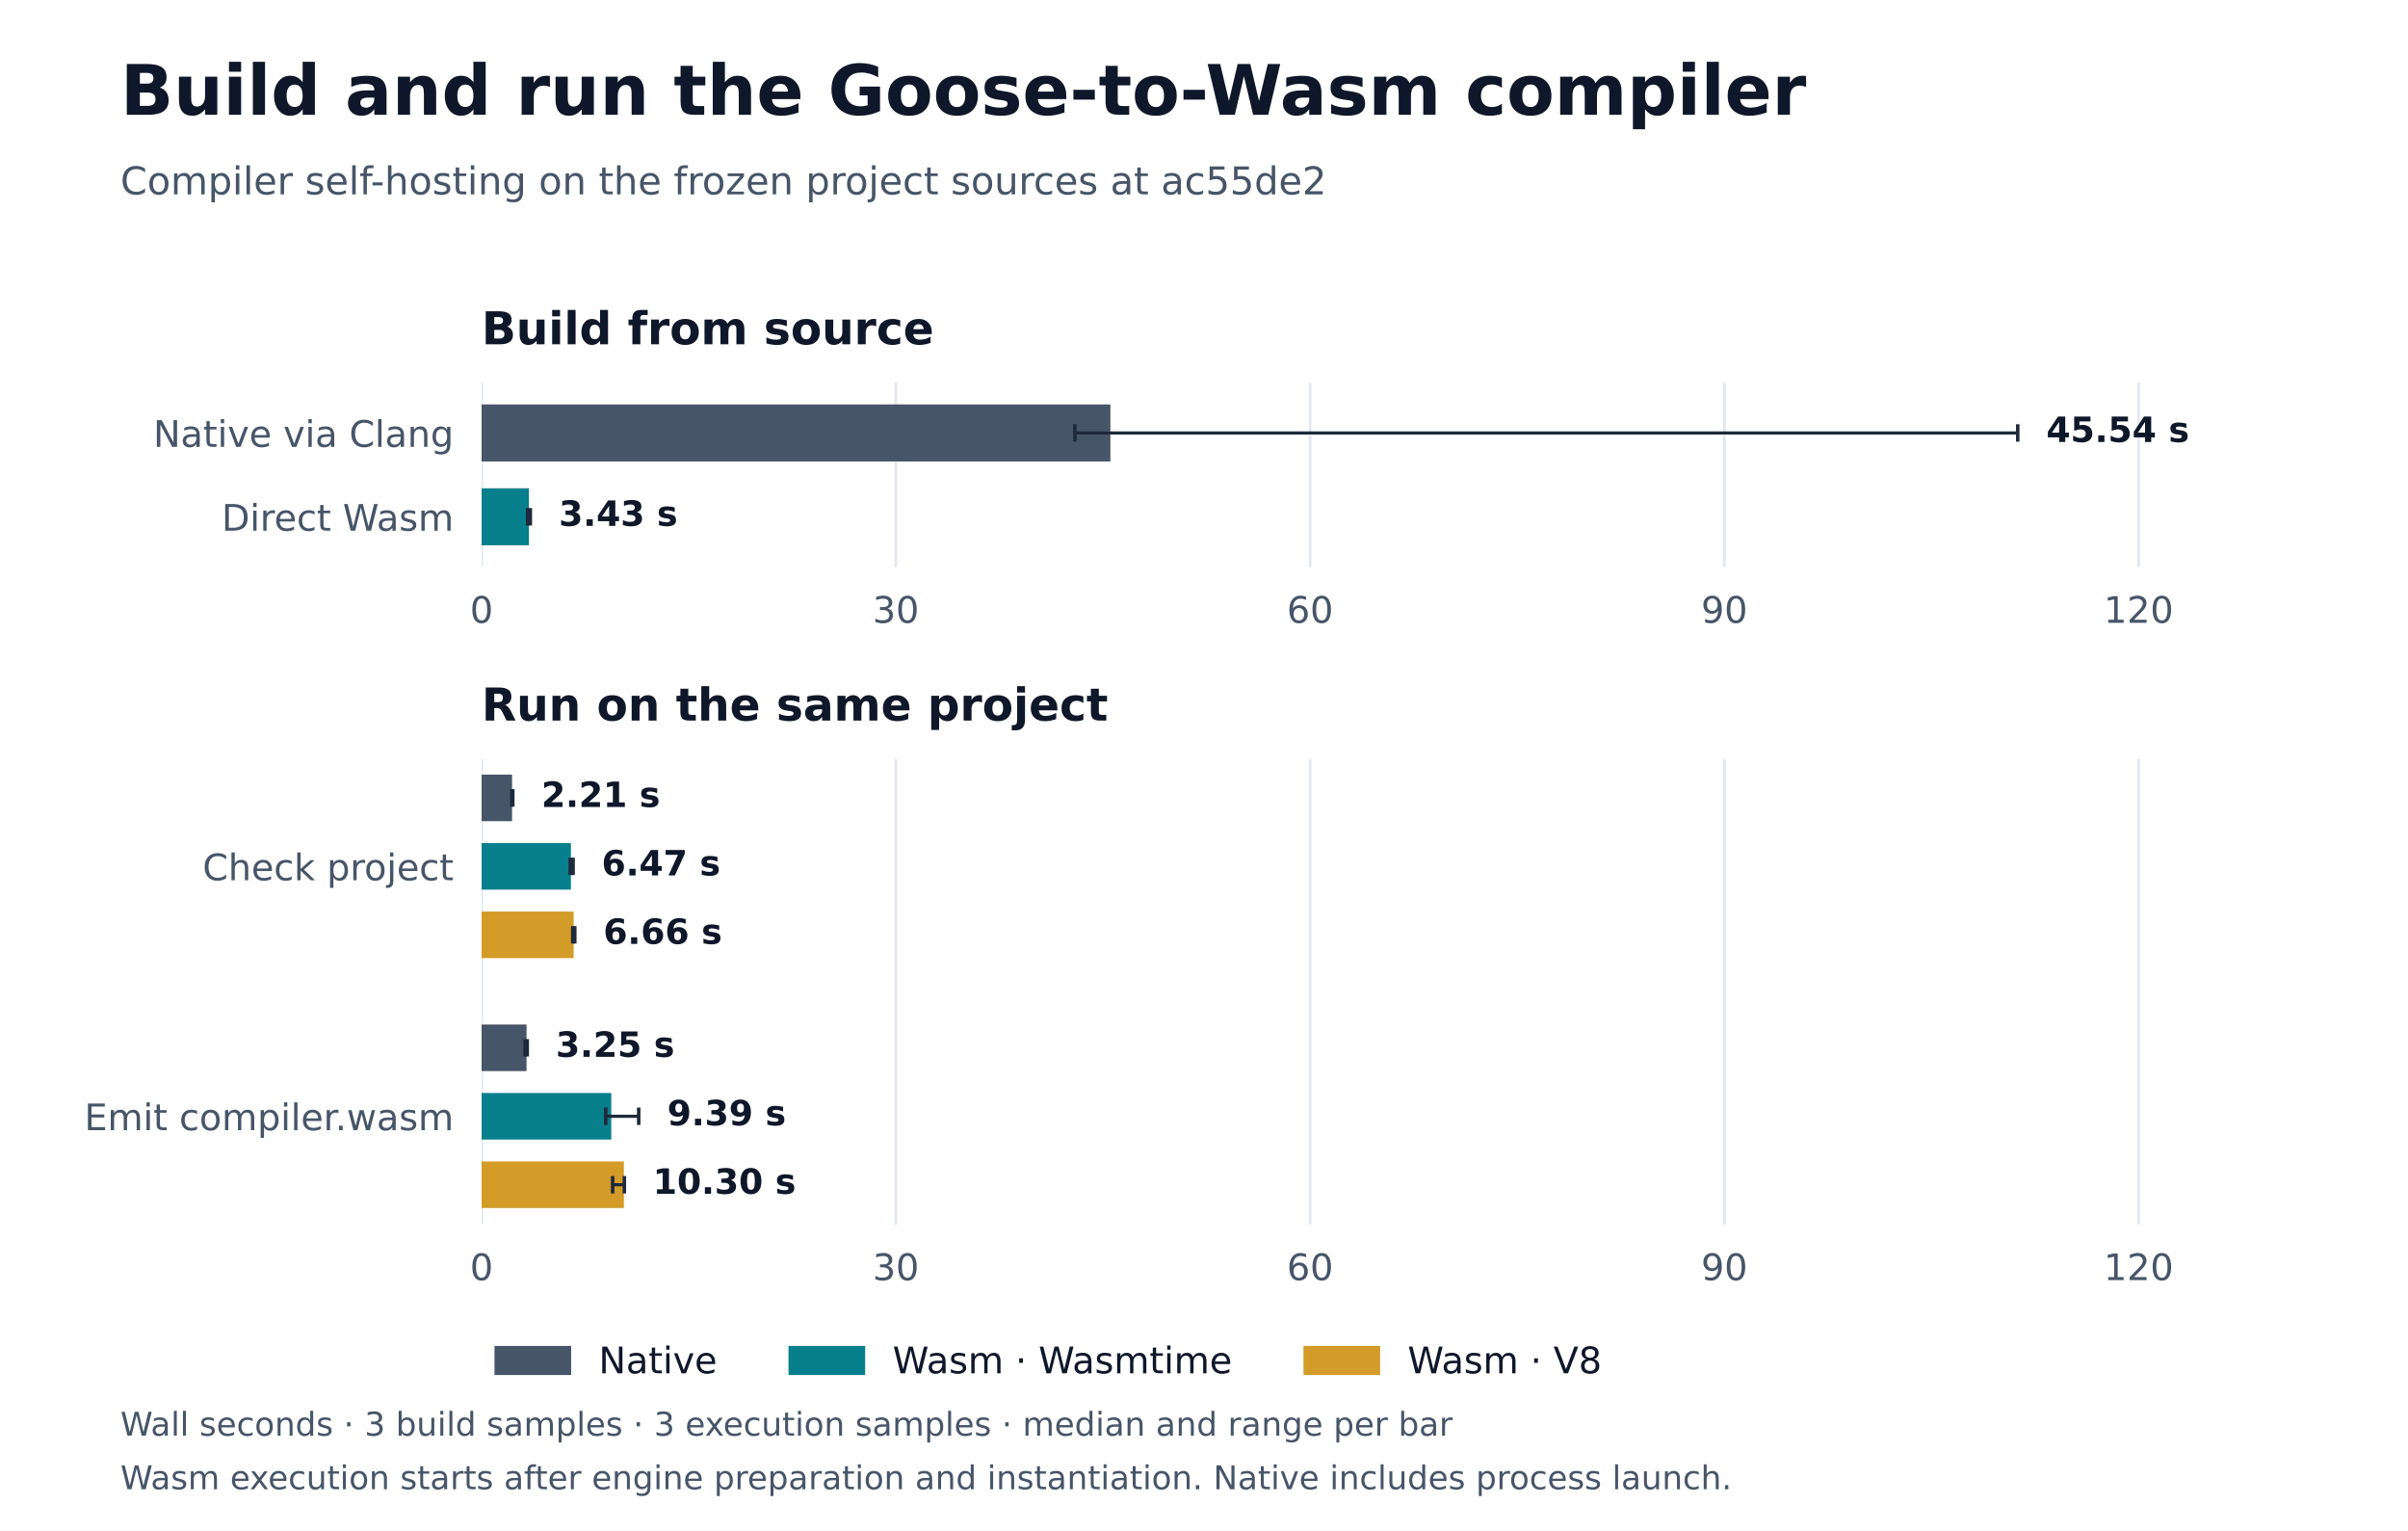
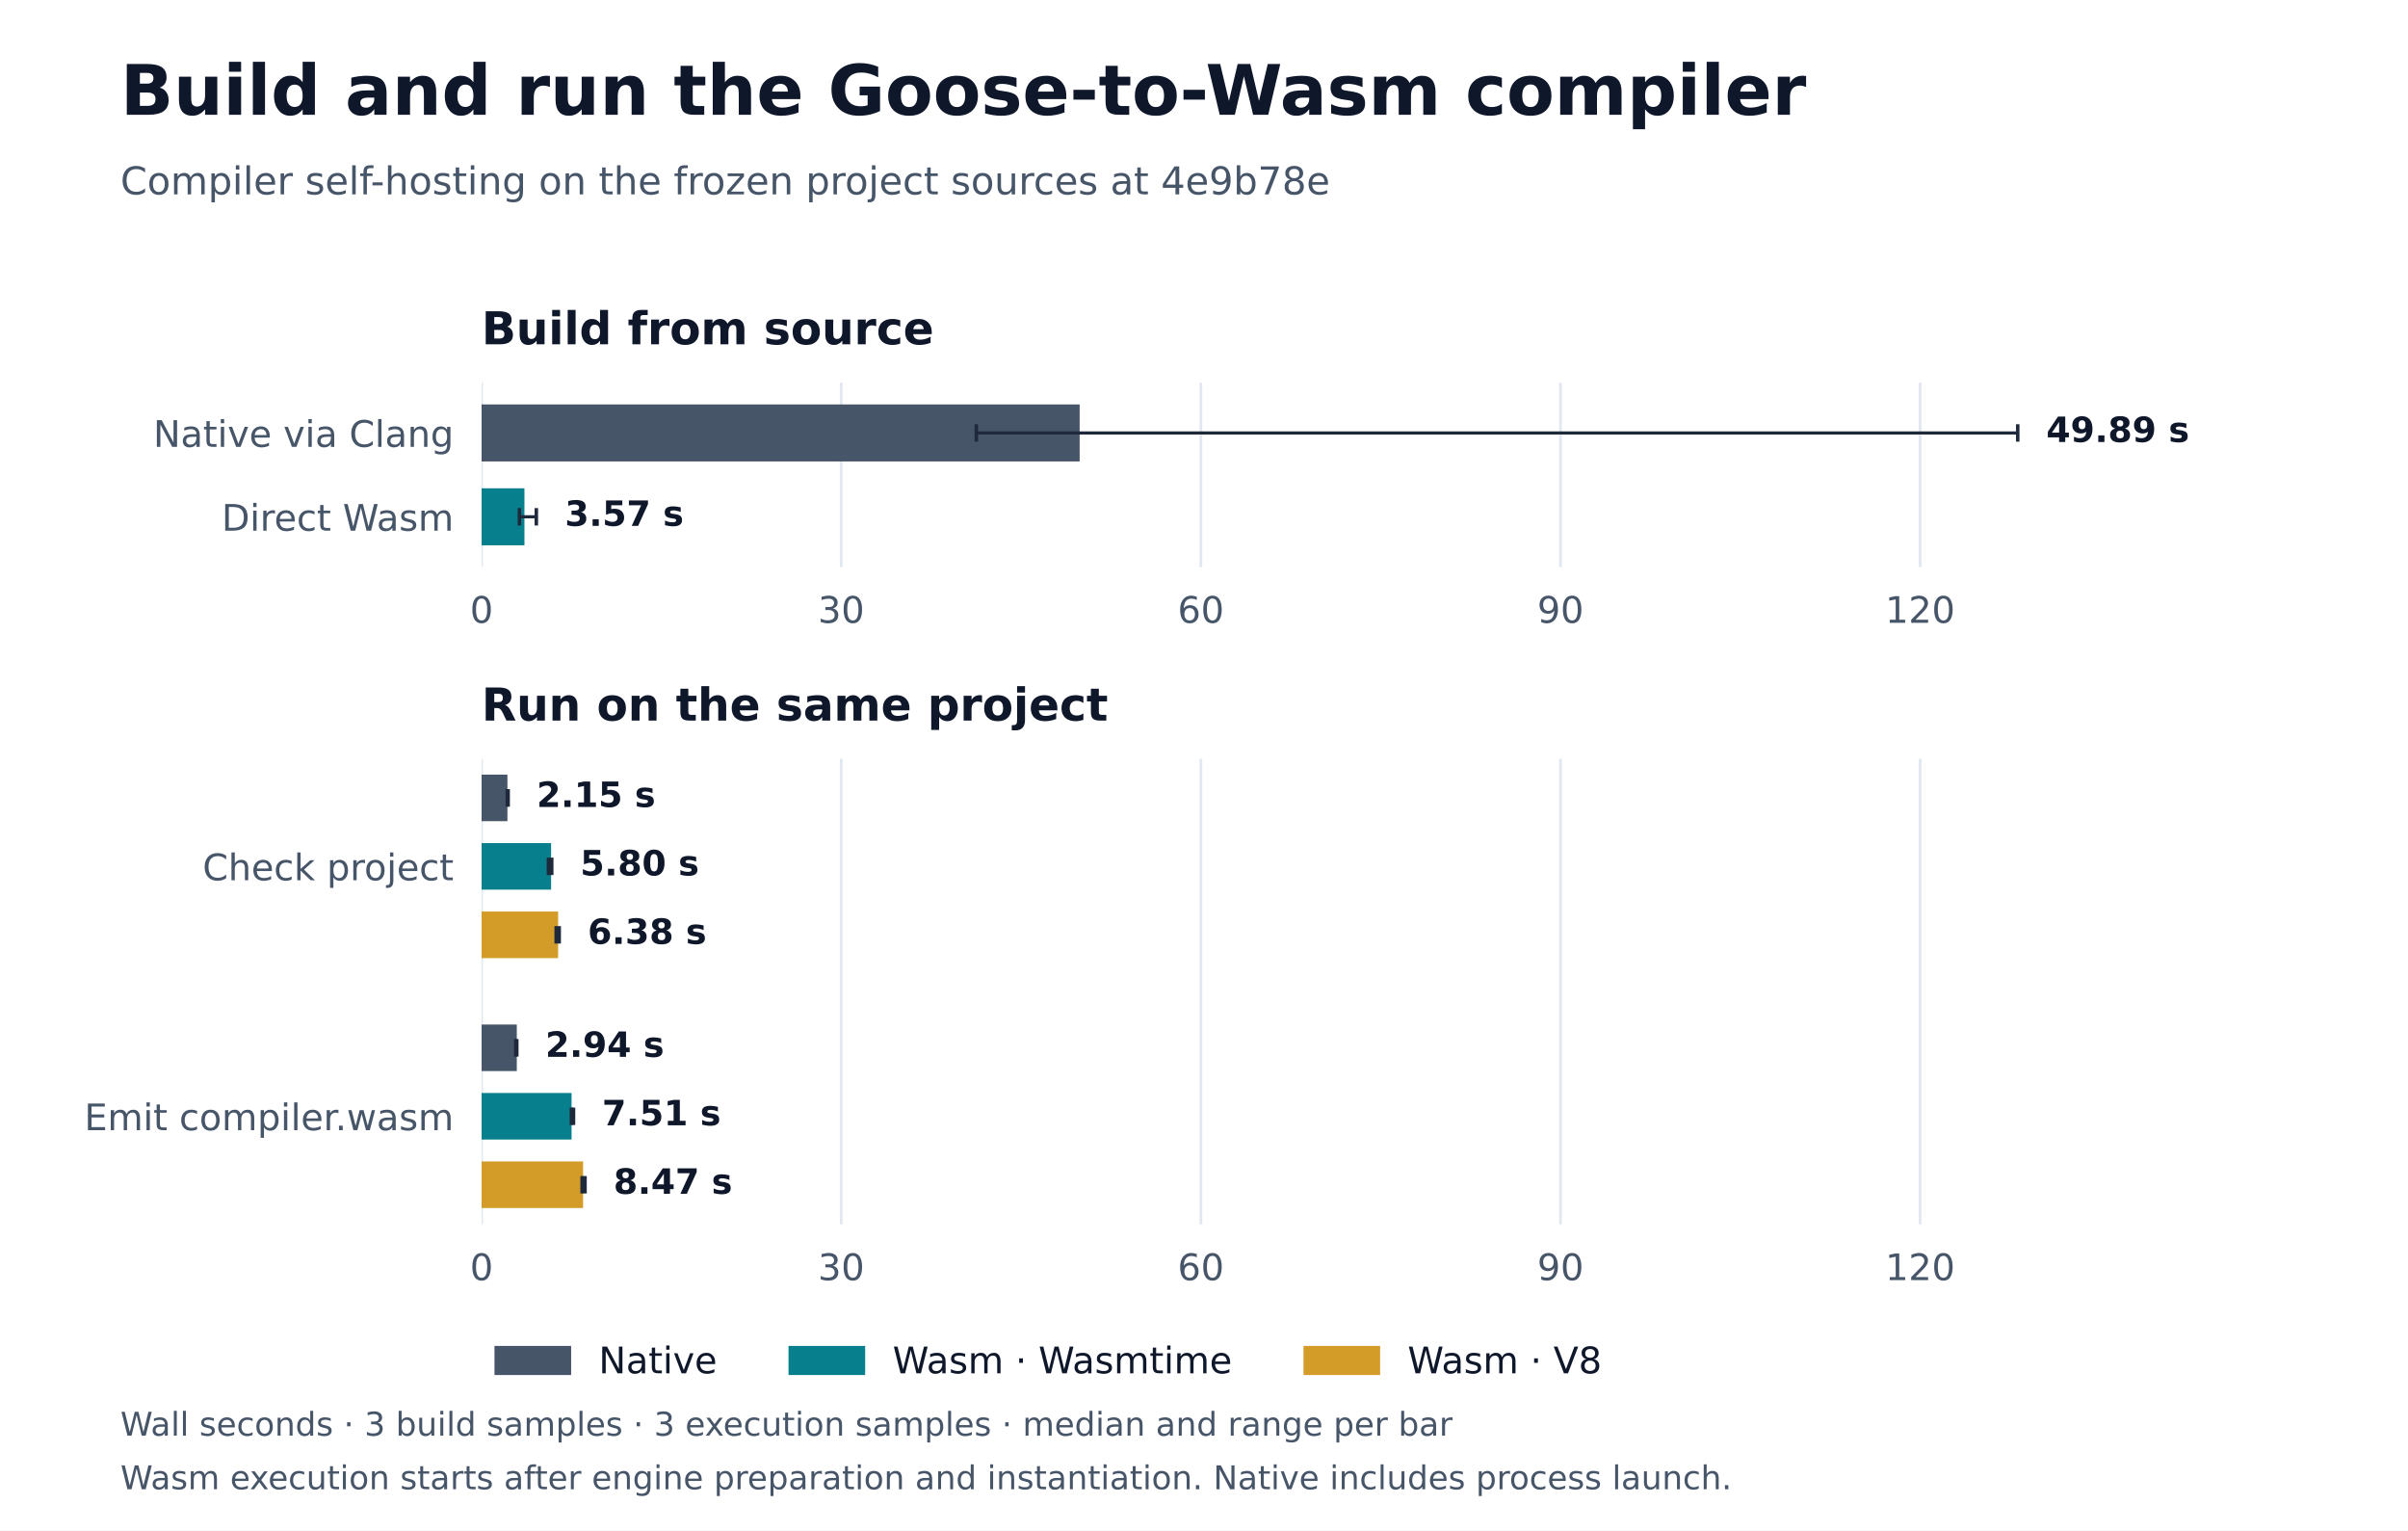
<svg xmlns="http://www.w3.org/2000/svg" xmlns:xlink="http://www.w3.org/1999/xlink" width="691.2pt" height="439.2pt" viewBox="0 0 691.2 439.2" version="1.1">
  <defs>
    <style type="text/css">*{stroke-linejoin: round; stroke-linecap: butt}</style>
  </defs>
  <g id="figure_1">
    <g id="patch_1">
      <path d="M 0 439.2 L 691.2 439.2 L 691.2 0 L 0 0 z " style="fill: #ffffff" />
    </g>
    <g id="axes_1">
      <g id="patch_2">
        <path d="M 138.24 162.735 L 649.728 162.735 L 649.728 109.8 L 138.24 109.8 z " style="fill: #ffffff" />
      </g>
      <g id="matplotlib.axis_1">
        <g id="xtick_1">
          <g id="line2d_1">
            <path d="M 138.24 162.735 L 138.24 109.8 " clip-path="url(#p8ee280f286)" style="fill: none; stroke: #e2e8f0; stroke-width: 0.8; stroke-linecap: square" />
          </g>
          <g id="line2d_2" />
          <g id="text_1">
            <text style="font-size: 10.5px; font-family: 'DejaVu Sans'; text-anchor: middle; fill: #475569" x="138.24" y="178.713" transform="rotate(-0 138.24 178.7125)">0</text>
          </g>
        </g>
        <g id="xtick_2">
          <g id="line2d_3">
-             <path d="M 257.15 162.735 L 257.15 109.8 " clip-path="url(#p8ee280f286)" style="fill: none; stroke: #e2e8f0; stroke-width: 0.8; stroke-linecap: square" />
+             <path d="M 241.471 162.735 L 241.471 109.8 " clip-path="url(#p8ee280f286)" style="fill: none; stroke: #e2e8f0; stroke-width: 0.8; stroke-linecap: square" />
          </g>
          <g id="line2d_4" />
          <g id="text_2">
-             <text style="font-size: 10.5px; font-family: 'DejaVu Sans'; text-anchor: middle; fill: #475569" x="257.15" y="178.713" transform="rotate(-0 257.1497 178.7125)">30</text>
+             <text style="font-size: 10.5px; font-family: 'DejaVu Sans'; text-anchor: middle; fill: #475569" x="241.471" y="178.713" transform="rotate(-0 241.4712 178.7125)">30</text>
          </g>
        </g>
        <g id="xtick_3">
          <g id="line2d_5">
-             <path d="M 376.059 162.735 L 376.059 109.8 " clip-path="url(#p8ee280f286)" style="fill: none; stroke: #e2e8f0; stroke-width: 0.8; stroke-linecap: square" />
+             <path d="M 344.702 162.735 L 344.702 109.8 " clip-path="url(#p8ee280f286)" style="fill: none; stroke: #e2e8f0; stroke-width: 0.8; stroke-linecap: square" />
          </g>
          <g id="line2d_6" />
          <g id="text_3">
-             <text style="font-size: 10.5px; font-family: 'DejaVu Sans'; text-anchor: middle; fill: #475569" x="376.059" y="178.713" transform="rotate(-0 376.0593 178.7125)">60</text>
+             <text style="font-size: 10.5px; font-family: 'DejaVu Sans'; text-anchor: middle; fill: #475569" x="344.702" y="178.713" transform="rotate(-0 344.7024 178.7125)">60</text>
          </g>
        </g>
        <g id="xtick_4">
          <g id="line2d_7">
-             <path d="M 494.969 162.735 L 494.969 109.8 " clip-path="url(#p8ee280f286)" style="fill: none; stroke: #e2e8f0; stroke-width: 0.8; stroke-linecap: square" />
+             <path d="M 447.934 162.735 L 447.934 109.8 " clip-path="url(#p8ee280f286)" style="fill: none; stroke: #e2e8f0; stroke-width: 0.8; stroke-linecap: square" />
          </g>
          <g id="line2d_8" />
          <g id="text_4">
-             <text style="font-size: 10.5px; font-family: 'DejaVu Sans'; text-anchor: middle; fill: #475569" x="494.969" y="178.713" transform="rotate(-0 494.969 178.7125)">90</text>
+             <text style="font-size: 10.5px; font-family: 'DejaVu Sans'; text-anchor: middle; fill: #475569" x="447.934" y="178.713" transform="rotate(-0 447.9336 178.7125)">90</text>
          </g>
        </g>
        <g id="xtick_5">
          <g id="line2d_9">
-             <path d="M 613.879 162.735 L 613.879 109.8 " clip-path="url(#p8ee280f286)" style="fill: none; stroke: #e2e8f0; stroke-width: 0.8; stroke-linecap: square" />
+             <path d="M 551.165 162.735 L 551.165 109.8 " clip-path="url(#p8ee280f286)" style="fill: none; stroke: #e2e8f0; stroke-width: 0.8; stroke-linecap: square" />
          </g>
          <g id="line2d_10" />
          <g id="text_5">
-             <text style="font-size: 10.5px; font-family: 'DejaVu Sans'; text-anchor: middle; fill: #475569" x="613.879" y="178.713" transform="rotate(-0 613.8786 178.7125)">120</text>
+             <text style="font-size: 10.5px; font-family: 'DejaVu Sans'; text-anchor: middle; fill: #475569" x="551.165" y="178.713" transform="rotate(-0 551.1648 178.7125)">120</text>
          </g>
        </g>
      </g>
      <g id="matplotlib.axis_2">
        <g id="ytick_1">
          <g id="line2d_11" />
          <g id="text_6">
            <text style="font-size: 10.5px; font-family: 'DejaVu Sans'; text-anchor: end; fill: #475569" x="130.24" y="128.226" transform="rotate(-0 130.24 128.226)">Native via Clang</text>
          </g>
        </g>
        <g id="ytick_2">
          <g id="line2d_12" />
          <g id="text_7">
            <text style="font-size: 10.5px; font-family: 'DejaVu Sans'; text-anchor: end; fill: #475569" x="130.24" y="152.287" transform="rotate(-0 130.24 152.2874)">Direct Wasm</text>
          </g>
        </g>
      </g>
      <g id="patch_3">
-         <path d="M 138.24 116.056 L 318.727 116.056 L 318.727 132.418 L 138.24 132.418 z " clip-path="url(#p8ee280f286)" style="fill: #475569" />
+         <path d="M 138.24 116.056 L 309.907 116.056 L 309.907 132.418 L 138.24 132.418 z " clip-path="url(#p8ee280f286)" style="fill: #475569" />
      </g>
      <g id="patch_4">
-         <path d="M 138.24 140.117 L 151.818 140.117 L 151.818 156.479 L 138.24 156.479 z " clip-path="url(#p8ee280f286)" style="fill: #087f8c" />
+         <path d="M 138.24 140.117 L 150.538 140.117 L 150.538 156.479 L 138.24 156.479 z " clip-path="url(#p8ee280f286)" style="fill: #087f8c" />
      </g>
      <g id="LineCollection_1">
-         <path d="M 308.547 124.237 L 579.178 124.237 " clip-path="url(#p8ee280f286)" style="fill: none; stroke: #1e293b; stroke-width: 0.9" />
+         <path d="M 280.246 124.237 L 579.178 124.237 " clip-path="url(#p8ee280f286)" style="fill: none; stroke: #1e293b; stroke-width: 0.9" />
      </g>
      <g id="line2d_13">
        <defs>
          <path id="m0acf684bec" d="M 0 2.5 L 0 -2.5 " style="stroke: #1e293b" />
        </defs>
        <g clip-path="url(#p8ee280f286)">
-           <use xlink:href="#m0acf684bec" x="308.547" y="124.237" style="fill: #1f77b4; stroke: #1e293b" />
+           <use xlink:href="#m0acf684bec" x="280.246" y="124.237" style="fill: #1f77b4; stroke: #1e293b" />
        </g>
      </g>
      <g id="line2d_14">
        <g clip-path="url(#p8ee280f286)">
          <use xlink:href="#m0acf684bec" x="579.178" y="124.237" style="fill: #1f77b4; stroke: #1e293b" />
        </g>
      </g>
      <g id="LineCollection_2">
-         <path d="M 151.437 148.298 L 152.228 148.298 " clip-path="url(#p8ee280f286)" style="fill: none; stroke: #1e293b; stroke-width: 0.9" />
+         <path d="M 149.089 148.298 L 153.951 148.298 " clip-path="url(#p8ee280f286)" style="fill: none; stroke: #1e293b; stroke-width: 0.9" />
      </g>
      <g id="line2d_15">
        <g clip-path="url(#p8ee280f286)">
-           <use xlink:href="#m0acf684bec" x="151.437" y="148.298" style="fill: #1f77b4; stroke: #1e293b" />
+           <use xlink:href="#m0acf684bec" x="149.089" y="148.298" style="fill: #1f77b4; stroke: #1e293b" />
        </g>
      </g>
      <g id="line2d_16">
        <g clip-path="url(#p8ee280f286)">
-           <use xlink:href="#m0acf684bec" x="152.228" y="148.298" style="fill: #1f77b4; stroke: #1e293b" />
+           <use xlink:href="#m0acf684bec" x="153.951" y="148.298" style="fill: #1f77b4; stroke: #1e293b" />
        </g>
      </g>
      <g id="text_8">
-         <text style="font-weight: 700; font-size: 10px; font-family: 'DejaVu Sans'; text-anchor: start; fill: #0f172a" x="587.362" y="126.834" transform="rotate(-0 587.3617 126.8345)">45.54 s</text>
+         <text style="font-weight: 700; font-size: 10px; font-family: 'DejaVu Sans'; text-anchor: start; fill: #0f172a" x="587.362" y="126.834" transform="rotate(-0 587.3617 126.8345)">49.89 s</text>
      </g>
      <g id="text_9">
-         <text style="font-weight: 700; font-size: 10px; font-family: 'DejaVu Sans'; text-anchor: start; fill: #0f172a" x="160.412" y="150.896" transform="rotate(-0 160.4118 150.8958)">3.43 s</text>
+         <text style="font-weight: 700; font-size: 10px; font-family: 'DejaVu Sans'; text-anchor: start; fill: #0f172a" x="162.134" y="150.896" transform="rotate(-0 162.1345 150.8958)">3.57 s</text>
      </g>
      <g id="text_10">
        <text style="font-weight: 700; font-size: 13px; font-family: 'DejaVu Sans'; text-anchor: start; fill: #0f172a" x="138.24" y="98.8" transform="rotate(-0 138.24 98.8)">Build from source</text>
      </g>
    </g>
    <g id="axes_2">
      <g id="patch_5">
        <path d="M 138.24 351.36 L 649.728 351.36 L 649.728 217.762 L 138.24 217.762 z " style="fill: #ffffff" />
      </g>
      <g id="matplotlib.axis_3">
        <g id="xtick_6">
          <g id="line2d_17">
            <path d="M 138.24 351.36 L 138.24 217.762 " clip-path="url(#p224face17b)" style="fill: none; stroke: #e2e8f0; stroke-width: 0.8; stroke-linecap: square" />
          </g>
          <g id="line2d_18" />
          <g id="text_11">
            <text style="font-size: 10.5px; font-family: 'DejaVu Sans'; text-anchor: middle; fill: #475569" x="138.24" y="367.338" transform="rotate(-0 138.24 367.3375)">0</text>
          </g>
        </g>
        <g id="xtick_7">
          <g id="line2d_19">
-             <path d="M 257.15 351.36 L 257.15 217.762 " clip-path="url(#p224face17b)" style="fill: none; stroke: #e2e8f0; stroke-width: 0.8; stroke-linecap: square" />
+             <path d="M 241.471 351.36 L 241.471 217.762 " clip-path="url(#p224face17b)" style="fill: none; stroke: #e2e8f0; stroke-width: 0.8; stroke-linecap: square" />
          </g>
          <g id="line2d_20" />
          <g id="text_12">
-             <text style="font-size: 10.5px; font-family: 'DejaVu Sans'; text-anchor: middle; fill: #475569" x="257.15" y="367.338" transform="rotate(-0 257.1497 367.3375)">30</text>
+             <text style="font-size: 10.5px; font-family: 'DejaVu Sans'; text-anchor: middle; fill: #475569" x="241.471" y="367.338" transform="rotate(-0 241.4712 367.3375)">30</text>
          </g>
        </g>
        <g id="xtick_8">
          <g id="line2d_21">
-             <path d="M 376.059 351.36 L 376.059 217.762 " clip-path="url(#p224face17b)" style="fill: none; stroke: #e2e8f0; stroke-width: 0.8; stroke-linecap: square" />
+             <path d="M 344.702 351.36 L 344.702 217.762 " clip-path="url(#p224face17b)" style="fill: none; stroke: #e2e8f0; stroke-width: 0.8; stroke-linecap: square" />
          </g>
          <g id="line2d_22" />
          <g id="text_13">
-             <text style="font-size: 10.5px; font-family: 'DejaVu Sans'; text-anchor: middle; fill: #475569" x="376.059" y="367.338" transform="rotate(-0 376.0593 367.3375)">60</text>
+             <text style="font-size: 10.5px; font-family: 'DejaVu Sans'; text-anchor: middle; fill: #475569" x="344.702" y="367.338" transform="rotate(-0 344.7024 367.3375)">60</text>
          </g>
        </g>
        <g id="xtick_9">
          <g id="line2d_23">
-             <path d="M 494.969 351.36 L 494.969 217.762 " clip-path="url(#p224face17b)" style="fill: none; stroke: #e2e8f0; stroke-width: 0.8; stroke-linecap: square" />
+             <path d="M 447.934 351.36 L 447.934 217.762 " clip-path="url(#p224face17b)" style="fill: none; stroke: #e2e8f0; stroke-width: 0.8; stroke-linecap: square" />
          </g>
          <g id="line2d_24" />
          <g id="text_14">
-             <text style="font-size: 10.5px; font-family: 'DejaVu Sans'; text-anchor: middle; fill: #475569" x="494.969" y="367.338" transform="rotate(-0 494.969 367.3375)">90</text>
+             <text style="font-size: 10.5px; font-family: 'DejaVu Sans'; text-anchor: middle; fill: #475569" x="447.934" y="367.338" transform="rotate(-0 447.9336 367.3375)">90</text>
          </g>
        </g>
        <g id="xtick_10">
          <g id="line2d_25">
-             <path d="M 613.879 351.36 L 613.879 217.762 " clip-path="url(#p224face17b)" style="fill: none; stroke: #e2e8f0; stroke-width: 0.8; stroke-linecap: square" />
+             <path d="M 551.165 351.36 L 551.165 217.762 " clip-path="url(#p224face17b)" style="fill: none; stroke: #e2e8f0; stroke-width: 0.8; stroke-linecap: square" />
          </g>
          <g id="line2d_26" />
          <g id="text_15">
-             <text style="font-size: 10.5px; font-family: 'DejaVu Sans'; text-anchor: middle; fill: #475569" x="613.879" y="367.338" transform="rotate(-0 613.8786 367.3375)">120</text>
+             <text style="font-size: 10.5px; font-family: 'DejaVu Sans'; text-anchor: middle; fill: #475569" x="551.165" y="367.338" transform="rotate(-0 551.1648 367.3375)">120</text>
          </g>
        </g>
      </g>
      <g id="matplotlib.axis_4">
        <g id="ytick_3">
          <g id="line2d_27" />
          <g id="text_16">
            <text style="font-size: 10.5px; font-family: 'DejaVu Sans'; text-anchor: end; fill: #475569" x="130.24" y="252.597" transform="rotate(-0 130.24 252.5967)">Check project</text>
          </g>
        </g>
        <g id="ytick_4">
          <g id="line2d_28" />
          <g id="text_17">
            <text style="font-size: 10.5px; font-family: 'DejaVu Sans'; text-anchor: end; fill: #475569" x="130.24" y="324.307" transform="rotate(-0 130.24 324.3073)">Emit compiler.wasm</text>
          </g>
        </g>
      </g>
      <g id="patch_6">
-         <path d="M 138.24 222.281 L 146.99 222.281 L 146.99 235.641 L 138.24 235.641 z " clip-path="url(#p224face17b)" style="fill: #475569" />
+         <path d="M 138.24 222.281 L 145.654 222.281 L 145.654 235.641 L 138.24 235.641 z " clip-path="url(#p224face17b)" style="fill: #475569" />
      </g>
      <g id="patch_7">
-         <path d="M 138.24 241.928 L 163.878 241.928 L 163.878 255.287 L 138.24 255.287 z " clip-path="url(#p224face17b)" style="fill: #087f8c" />
+         <path d="M 138.24 241.928 L 158.189 241.928 L 158.189 255.287 L 138.24 255.287 z " clip-path="url(#p224face17b)" style="fill: #087f8c" />
      </g>
      <g id="patch_8">
-         <path d="M 138.24 261.574 L 164.657 261.574 L 164.657 274.934 L 138.24 274.934 z " clip-path="url(#p224face17b)" style="fill: #d39b28" />
+         <path d="M 138.24 261.574 L 160.204 261.574 L 160.204 274.934 L 138.24 274.934 z " clip-path="url(#p224face17b)" style="fill: #d39b28" />
      </g>
      <g id="patch_9">
-         <path d="M 138.24 293.992 L 151.134 293.992 L 151.134 307.351 L 138.24 307.351 z " clip-path="url(#p224face17b)" style="fill: #475569" />
+         <path d="M 138.24 293.992 L 148.342 293.992 L 148.342 307.351 L 138.24 307.351 z " clip-path="url(#p224face17b)" style="fill: #475569" />
      </g>
      <g id="patch_10">
-         <path d="M 138.24 313.638 L 175.459 313.638 L 175.459 326.998 L 138.24 326.998 z " clip-path="url(#p224face17b)" style="fill: #087f8c" />
+         <path d="M 138.24 313.638 L 164.068 313.638 L 164.068 326.998 L 138.24 326.998 z " clip-path="url(#p224face17b)" style="fill: #087f8c" />
      </g>
      <g id="patch_11">
-         <path d="M 138.24 333.285 L 179.083 333.285 L 179.083 346.645 L 138.24 346.645 z " clip-path="url(#p224face17b)" style="fill: #d39b28" />
+         <path d="M 138.24 333.285 L 167.369 333.285 L 167.369 346.645 L 138.24 346.645 z " clip-path="url(#p224face17b)" style="fill: #d39b28" />
      </g>
      <g id="LineCollection_3">
-         <path d="M 146.913 228.961 L 147.195 228.961 " clip-path="url(#p224face17b)" style="fill: none; stroke: #1e293b; stroke-width: 0.9" />
+         <path d="M 145.613 228.961 L 145.858 228.961 " clip-path="url(#p224face17b)" style="fill: none; stroke: #1e293b; stroke-width: 0.9" />
      </g>
      <g id="line2d_29">
        <g clip-path="url(#p224face17b)">
-           <use xlink:href="#m0acf684bec" x="146.913" y="228.961" style="fill: #1f77b4; stroke: #1e293b" />
+           <use xlink:href="#m0acf684bec" x="145.613" y="228.961" style="fill: #1f77b4; stroke: #1e293b" />
        </g>
      </g>
      <g id="line2d_30">
        <g clip-path="url(#p224face17b)">
-           <use xlink:href="#m0acf684bec" x="147.195" y="228.961" style="fill: #1f77b4; stroke: #1e293b" />
+           <use xlink:href="#m0acf684bec" x="145.858" y="228.961" style="fill: #1f77b4; stroke: #1e293b" />
        </g>
      </g>
      <g id="LineCollection_4">
-         <path d="M 163.692 248.608 L 164.502 248.608 " clip-path="url(#p224face17b)" style="fill: none; stroke: #1e293b; stroke-width: 0.9" />
+         <path d="M 157.425 248.608 L 158.372 248.608 " clip-path="url(#p224face17b)" style="fill: none; stroke: #1e293b; stroke-width: 0.9" />
      </g>
      <g id="line2d_31">
        <g clip-path="url(#p224face17b)">
-           <use xlink:href="#m0acf684bec" x="163.692" y="248.608" style="fill: #1f77b4; stroke: #1e293b" />
+           <use xlink:href="#m0acf684bec" x="157.425" y="248.608" style="fill: #1f77b4; stroke: #1e293b" />
        </g>
      </g>
      <g id="line2d_32">
        <g clip-path="url(#p224face17b)">
-           <use xlink:href="#m0acf684bec" x="164.502" y="248.608" style="fill: #1f77b4; stroke: #1e293b" />
+           <use xlink:href="#m0acf684bec" x="158.372" y="248.608" style="fill: #1f77b4; stroke: #1e293b" />
        </g>
      </g>
      <g id="LineCollection_5">
-         <path d="M 164.4 268.254 L 164.993 268.254 " clip-path="url(#p224face17b)" style="fill: none; stroke: #1e293b; stroke-width: 0.9" />
+         <path d="M 159.646 268.254 L 160.513 268.254 " clip-path="url(#p224face17b)" style="fill: none; stroke: #1e293b; stroke-width: 0.9" />
      </g>
      <g id="line2d_33">
        <g clip-path="url(#p224face17b)">
-           <use xlink:href="#m0acf684bec" x="164.4" y="268.254" style="fill: #1f77b4; stroke: #1e293b" />
+           <use xlink:href="#m0acf684bec" x="159.646" y="268.254" style="fill: #1f77b4; stroke: #1e293b" />
        </g>
      </g>
      <g id="line2d_34">
        <g clip-path="url(#p224face17b)">
-           <use xlink:href="#m0acf684bec" x="164.993" y="268.254" style="fill: #1f77b4; stroke: #1e293b" />
+           <use xlink:href="#m0acf684bec" x="160.513" y="268.254" style="fill: #1f77b4; stroke: #1e293b" />
        </g>
      </g>
      <g id="LineCollection_6">
-         <path d="M 150.739 300.671 L 151.341 300.671 " clip-path="url(#p224face17b)" style="fill: none; stroke: #1e293b; stroke-width: 0.9" />
+         <path d="M 148.054 300.671 L 148.343 300.671 " clip-path="url(#p224face17b)" style="fill: none; stroke: #1e293b; stroke-width: 0.9" />
      </g>
      <g id="line2d_35">
        <g clip-path="url(#p224face17b)">
-           <use xlink:href="#m0acf684bec" x="150.739" y="300.671" style="fill: #1f77b4; stroke: #1e293b" />
+           <use xlink:href="#m0acf684bec" x="148.054" y="300.671" style="fill: #1f77b4; stroke: #1e293b" />
        </g>
      </g>
      <g id="line2d_36">
        <g clip-path="url(#p224face17b)">
-           <use xlink:href="#m0acf684bec" x="151.341" y="300.671" style="fill: #1f77b4; stroke: #1e293b" />
+           <use xlink:href="#m0acf684bec" x="148.343" y="300.671" style="fill: #1f77b4; stroke: #1e293b" />
        </g>
      </g>
      <g id="LineCollection_7">
-         <path d="M 173.869 320.318 L 183.334 320.318 " clip-path="url(#p224face17b)" style="fill: none; stroke: #1e293b; stroke-width: 0.9" />
+         <path d="M 164.014 320.318 L 164.625 320.318 " clip-path="url(#p224face17b)" style="fill: none; stroke: #1e293b; stroke-width: 0.9" />
      </g>
      <g id="line2d_37">
        <g clip-path="url(#p224face17b)">
-           <use xlink:href="#m0acf684bec" x="173.869" y="320.318" style="fill: #1f77b4; stroke: #1e293b" />
+           <use xlink:href="#m0acf684bec" x="164.014" y="320.318" style="fill: #1f77b4; stroke: #1e293b" />
        </g>
      </g>
      <g id="line2d_38">
        <g clip-path="url(#p224face17b)">
-           <use xlink:href="#m0acf684bec" x="183.334" y="320.318" style="fill: #1f77b4; stroke: #1e293b" />
+           <use xlink:href="#m0acf684bec" x="164.625" y="320.318" style="fill: #1f77b4; stroke: #1e293b" />
        </g>
      </g>
      <g id="LineCollection_8">
-         <path d="M 175.854 339.965 L 179.22 339.965 " clip-path="url(#p224face17b)" style="fill: none; stroke: #1e293b; stroke-width: 0.9" />
+         <path d="M 167.091 339.965 L 167.923 339.965 " clip-path="url(#p224face17b)" style="fill: none; stroke: #1e293b; stroke-width: 0.9" />
      </g>
      <g id="line2d_39">
        <g clip-path="url(#p224face17b)">
-           <use xlink:href="#m0acf684bec" x="175.854" y="339.965" style="fill: #1f77b4; stroke: #1e293b" />
+           <use xlink:href="#m0acf684bec" x="167.091" y="339.965" style="fill: #1f77b4; stroke: #1e293b" />
        </g>
      </g>
      <g id="line2d_40">
        <g clip-path="url(#p224face17b)">
-           <use xlink:href="#m0acf684bec" x="179.22" y="339.965" style="fill: #1f77b4; stroke: #1e293b" />
+           <use xlink:href="#m0acf684bec" x="167.923" y="339.965" style="fill: #1f77b4; stroke: #1e293b" />
        </g>
      </g>
      <g id="text_18">
-         <text style="font-weight: 700; font-size: 10px; font-family: 'DejaVu Sans'; text-anchor: start; fill: #0f172a" x="155.378" y="231.558" transform="rotate(-0 155.3783 231.5585)">2.21 s</text>
+         <text style="font-weight: 700; font-size: 10px; font-family: 'DejaVu Sans'; text-anchor: start; fill: #0f172a" x="154.042" y="231.558" transform="rotate(-0 154.0417 231.5585)">2.15 s</text>
      </g>
      <g id="text_19">
-         <text style="font-weight: 700; font-size: 10px; font-family: 'DejaVu Sans'; text-anchor: start; fill: #0f172a" x="172.686" y="251.205" transform="rotate(-0 172.6863 251.2052)">6.47 s</text>
+         <text style="font-weight: 700; font-size: 10px; font-family: 'DejaVu Sans'; text-anchor: start; fill: #0f172a" x="166.556" y="251.205" transform="rotate(-0 166.5562 251.2052)">5.80 s</text>
      </g>
      <g id="text_20">
-         <text style="font-weight: 700; font-size: 10px; font-family: 'DejaVu Sans'; text-anchor: start; fill: #0f172a" x="173.177" y="270.852" transform="rotate(-0 173.1771 270.8519)">6.66 s</text>
+         <text style="font-weight: 700; font-size: 10px; font-family: 'DejaVu Sans'; text-anchor: start; fill: #0f172a" x="168.697" y="270.852" transform="rotate(-0 168.6968 270.8519)">6.38 s</text>
      </g>
      <g id="text_21">
-         <text style="font-weight: 700; font-size: 10px; font-family: 'DejaVu Sans'; text-anchor: start; fill: #0f172a" x="159.525" y="303.269" transform="rotate(-0 159.5248 303.2691)">3.25 s</text>
+         <text style="font-weight: 700; font-size: 10px; font-family: 'DejaVu Sans'; text-anchor: start; fill: #0f172a" x="156.526" y="303.269" transform="rotate(-0 156.5263 303.2691)">2.94 s</text>
      </g>
      <g id="text_22">
-         <text style="font-weight: 700; font-size: 10px; font-family: 'DejaVu Sans'; text-anchor: start; fill: #0f172a" x="191.518" y="322.916" transform="rotate(-0 191.5177 322.9158)">9.39 s</text>
+         <text style="font-weight: 700; font-size: 10px; font-family: 'DejaVu Sans'; text-anchor: start; fill: #0f172a" x="172.809" y="322.916" transform="rotate(-0 172.8087 322.9158)">7.51 s</text>
      </g>
      <g id="text_23">
-         <text style="font-weight: 700; font-size: 10px; font-family: 'DejaVu Sans'; text-anchor: start; fill: #0f172a" x="187.404" y="342.563" transform="rotate(-0 187.4043 342.5625)">10.30 s</text>
+         <text style="font-weight: 700; font-size: 10px; font-family: 'DejaVu Sans'; text-anchor: start; fill: #0f172a" x="176.107" y="342.563" transform="rotate(-0 176.1066 342.5625)">8.47 s</text>
      </g>
      <g id="text_24">
        <text style="font-weight: 700; font-size: 13px; font-family: 'DejaVu Sans'; text-anchor: start; fill: #0f172a" x="138.24" y="206.762" transform="rotate(-0 138.24 206.7622)">Run on the same project</text>
      </g>
      <g id="legend_1">
        <g id="patch_12">
          <path d="M 142.44 394.069 L 163.44 394.069 L 163.44 386.719 L 142.44 386.719 z " style="fill: #475569; stroke: #475569; stroke-linejoin: miter" />
        </g>
        <g id="text_25">
          <text style="font-size: 10.5px; font-family: 'DejaVu Sans'; text-anchor: start; fill: #0f172a" x="171.84" y="394.069" transform="rotate(-0 171.84 394.0687)">Native</text>
        </g>
        <g id="patch_13">
          <path d="M 226.839 394.069 L 247.839 394.069 L 247.839 386.719 L 226.839 386.719 z " style="fill: #087f8c; stroke: #087f8c; stroke-linejoin: miter" />
        </g>
        <g id="text_26">
          <text style="font-size: 10.5px; font-family: 'DejaVu Sans'; text-anchor: start; fill: #0f172a" x="256.239" y="394.069" transform="rotate(-0 256.2387 394.0687)">Wasm · Wasmtime</text>
        </g>
        <g id="patch_14">
          <path d="M 374.657 394.069 L 395.657 394.069 L 395.657 386.719 L 374.657 386.719 z " style="fill: #d39b28; stroke: #d39b28; stroke-linejoin: miter" />
        </g>
        <g id="text_27">
          <text style="font-size: 10.5px; font-family: 'DejaVu Sans'; text-anchor: start; fill: #0f172a" x="404.057" y="394.069" transform="rotate(-0 404.0573 394.0687)">Wasm · V8</text>
        </g>
      </g>
    </g>
    <g id="text_28">
      <text style="font-weight: 700; font-size: 20px; font-family: 'DejaVu Sans'; text-anchor: start; fill: #0f172a" x="34.56" y="32.94" transform="rotate(-0 34.56 32.94)">Build and run the Goose-to-Wasm compiler</text>
    </g>
    <g id="text_29">
-       <text style="font-size: 11px; font-family: 'DejaVu Sans'; text-anchor: start; fill: #475569" x="34.56" y="55.778" transform="rotate(-0 34.56 55.7784)">Compiler self-hosting on the frozen project sources at ac55de2</text>
+       <text style="font-size: 11px; font-family: 'DejaVu Sans'; text-anchor: start; fill: #475569" x="34.56" y="55.778" transform="rotate(-0 34.56 55.7784)">Compiler self-hosting on the frozen project sources at 4e9b78e</text>
    </g>
    <g id="text_30">
      <text style="font-size: 9.4px; font-family: 'DejaVu Sans'; text-anchor: start; fill: #475569" x="34.56" y="411.97" transform="rotate(-0 34.56 411.9696)">Wall seconds · 3 build samples · 3 execution samples · median and range per bar</text>
    </g>
    <g id="text_31">
      <text style="font-size: 9.4px; font-family: 'DejaVu Sans'; text-anchor: start; fill: #475569" x="34.56" y="427.342" transform="rotate(-0 34.56 427.3416)">Wasm execution starts after engine preparation and instantiation. Native includes process launch.</text>
    </g>
  </g>
  <defs>
    <clipPath id="p8ee280f286">
      <rect x="138.24" y="109.8" width="511.488" height="52.935" />
    </clipPath>
    <clipPath id="p224face17b">
      <rect x="138.24" y="217.762" width="511.488" height="133.598" />
    </clipPath>
  </defs>
</svg>
